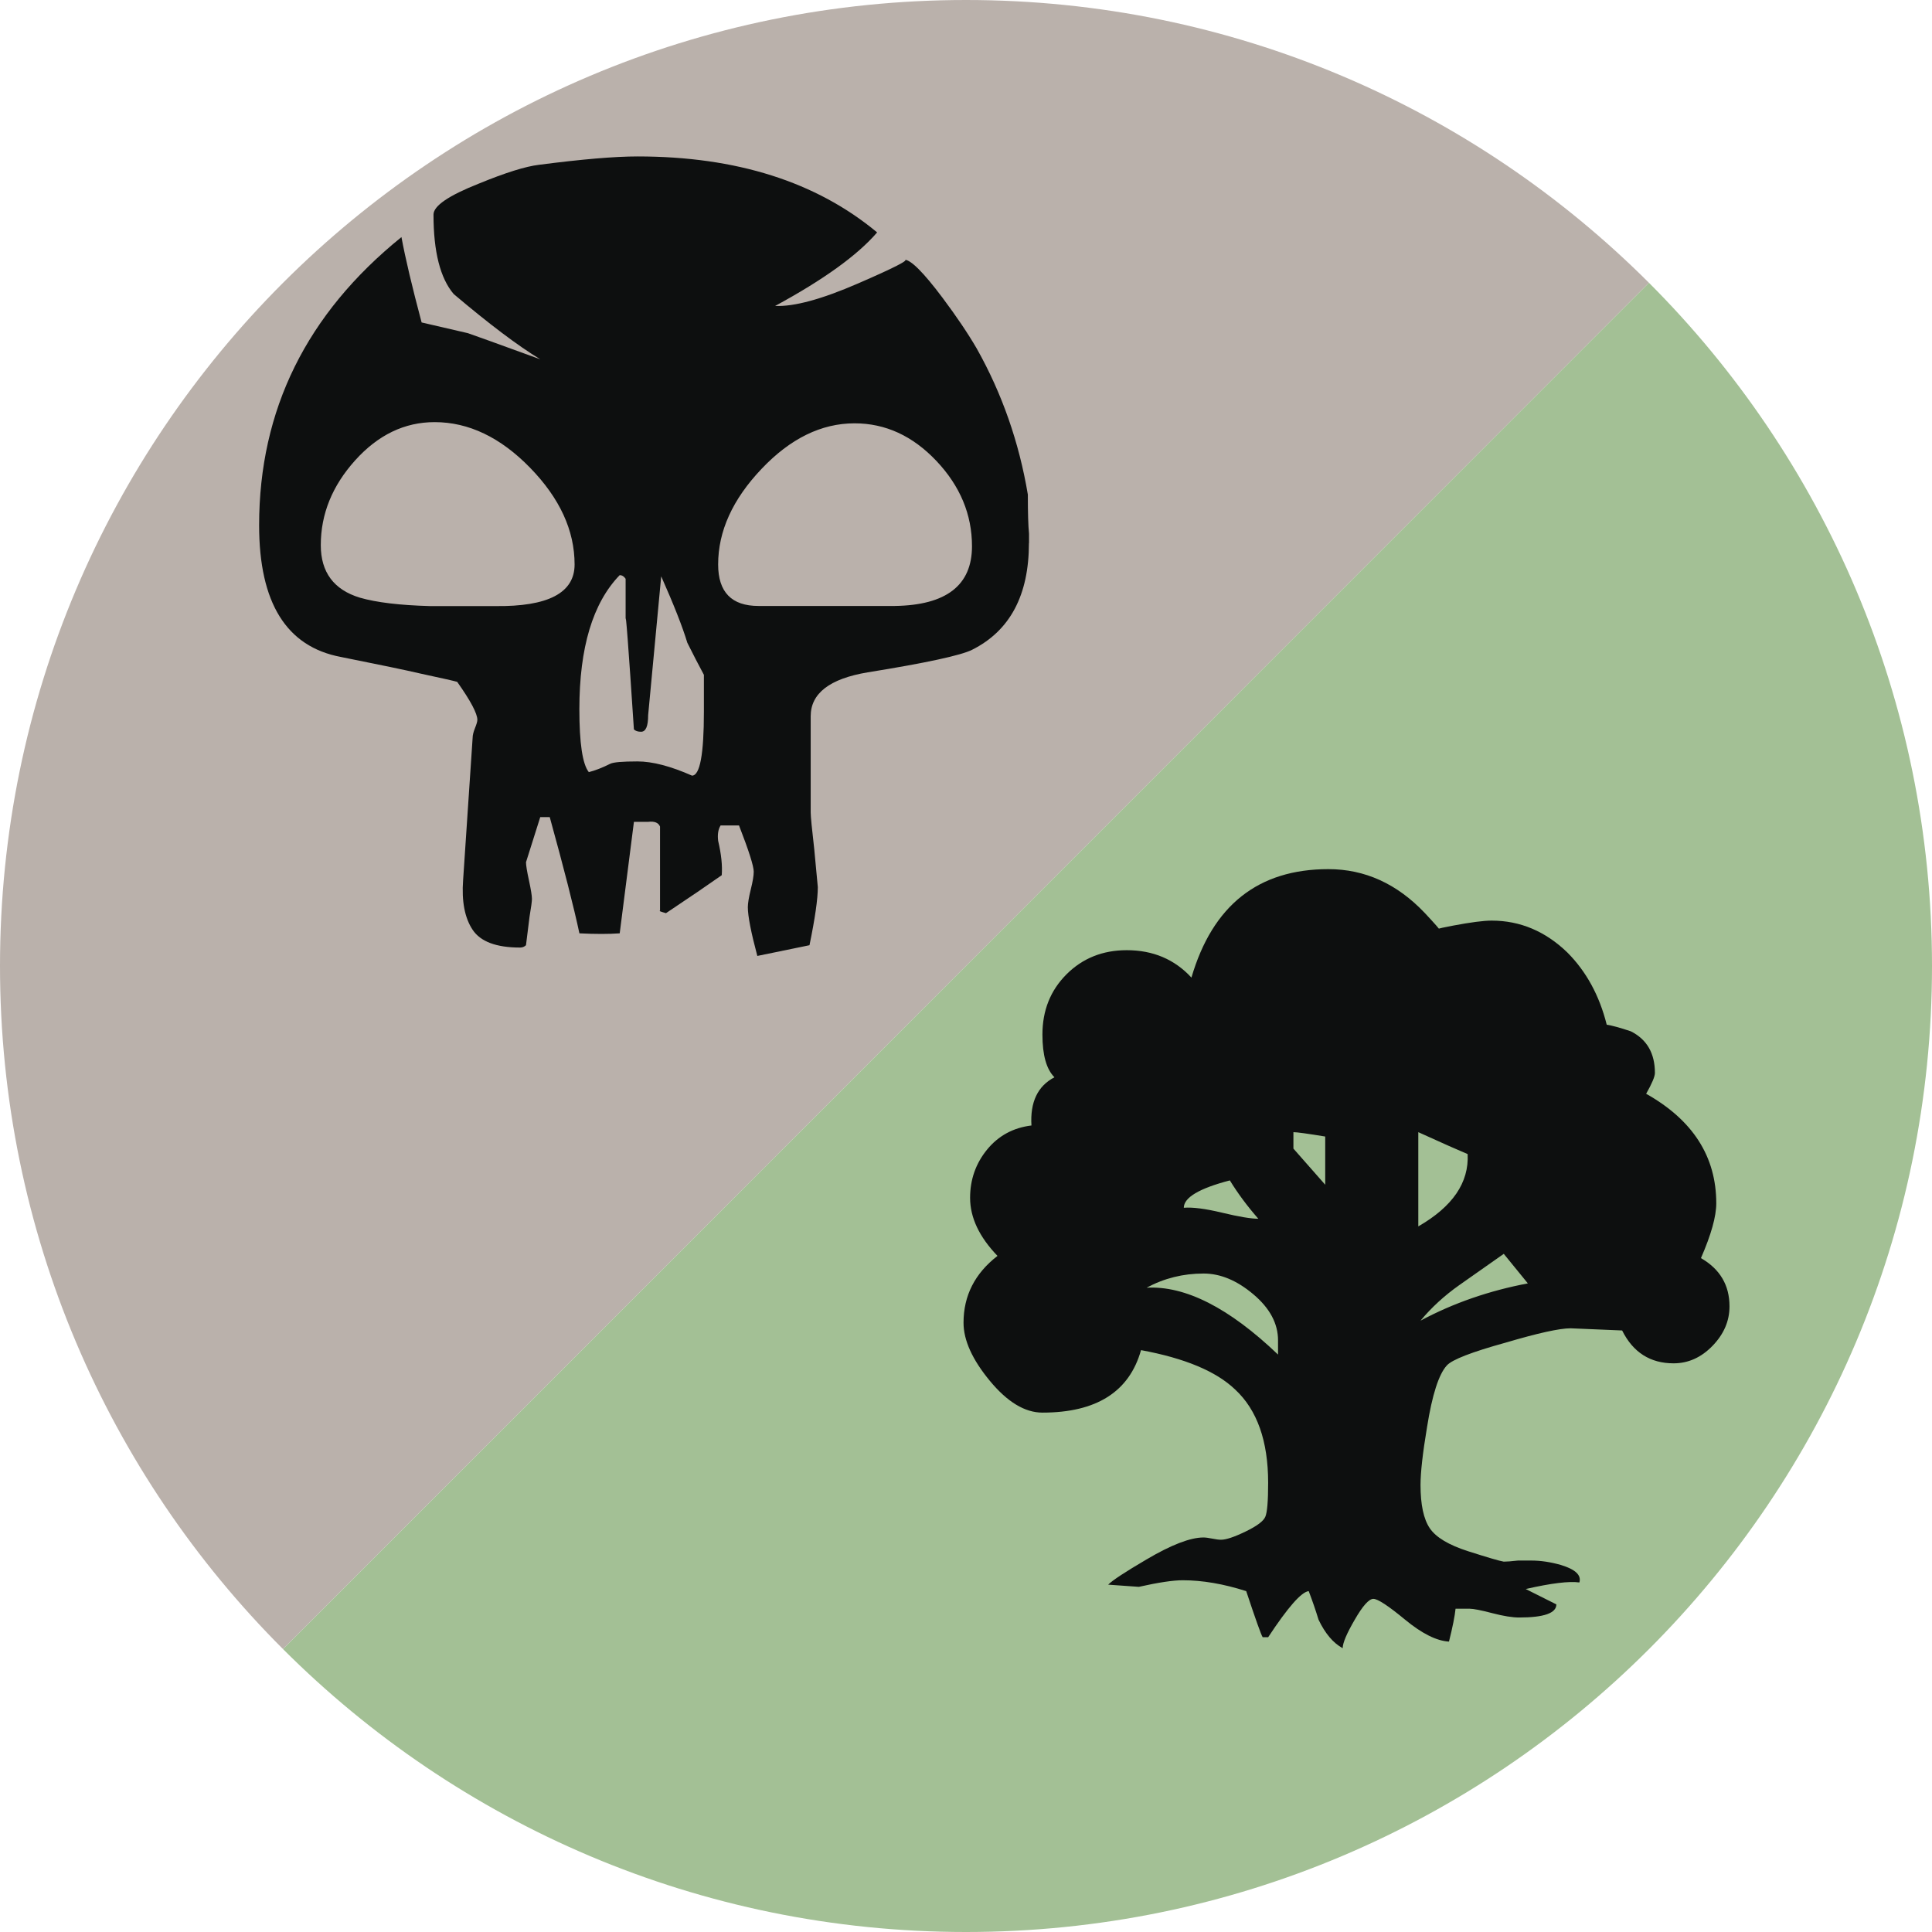
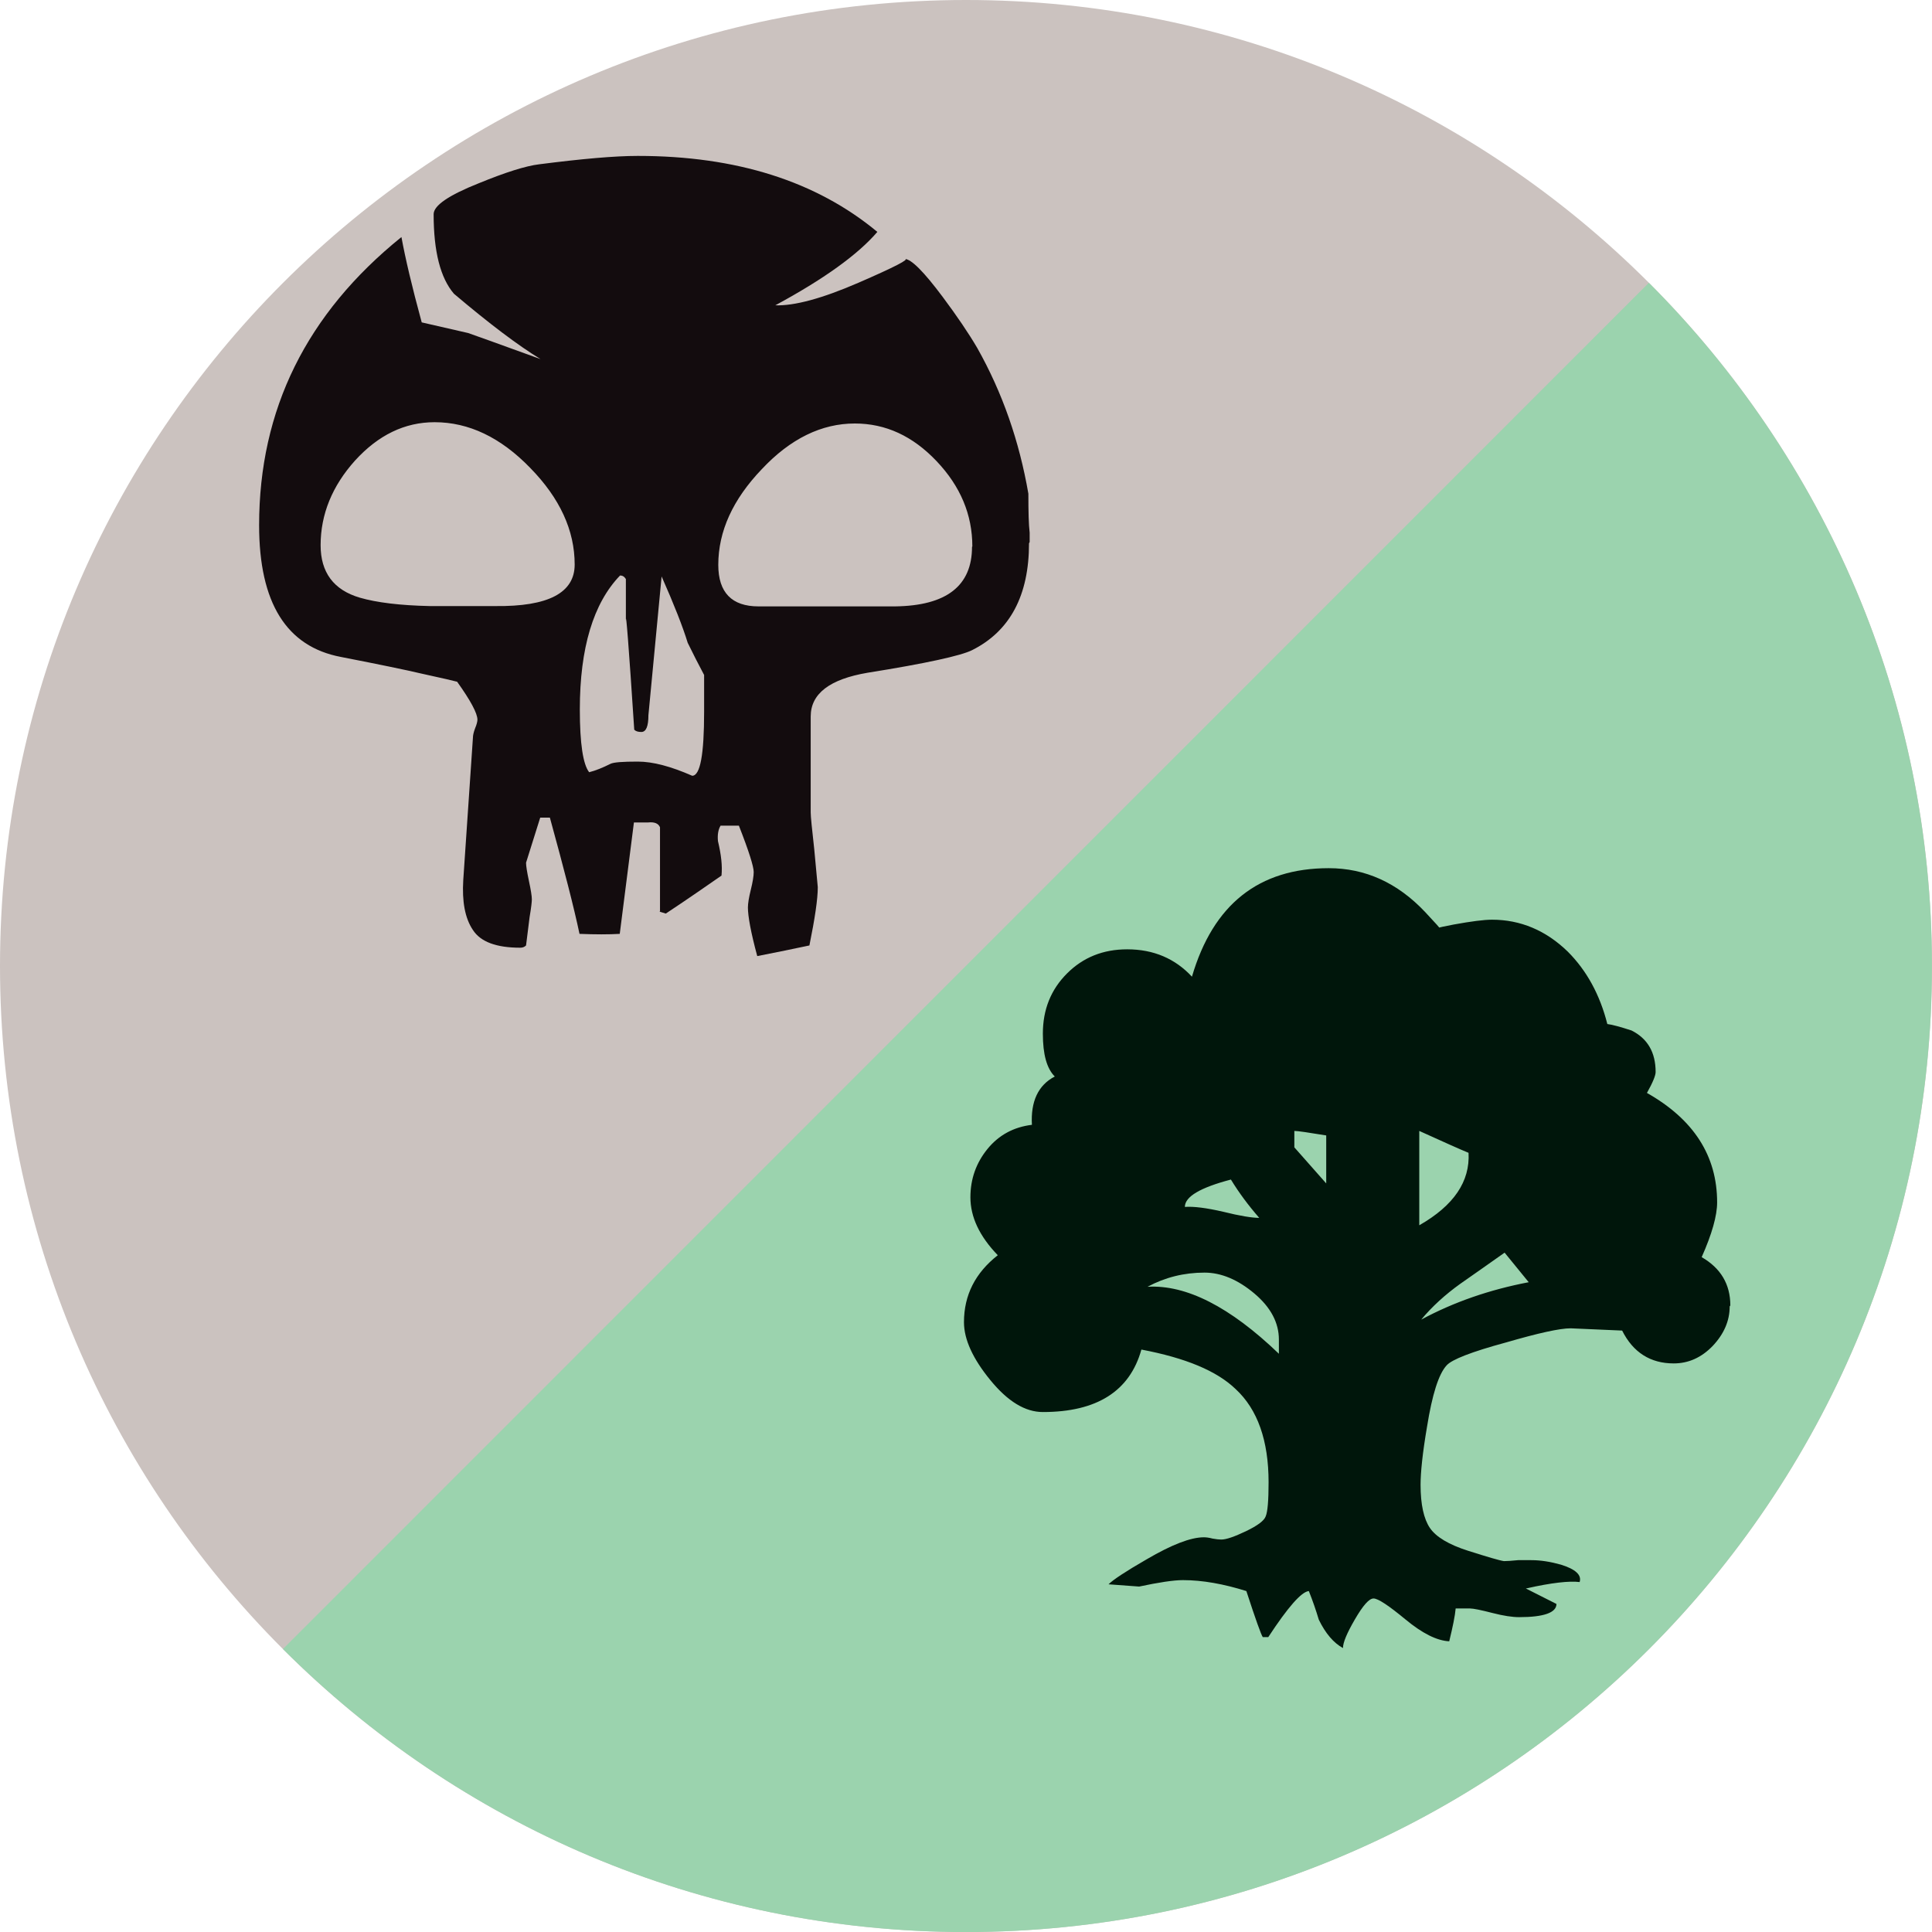
- <svg xmlns="http://www.w3.org/2000/svg" version="1.1" width="600" height="600">
-   <g transform="translate(-293.4341,298.2157)" id="layer1">
-     <path d="m 805.528,-210.399 c 54.318,54.307 87.906,129.307 87.906,212.162 0,165.698 -134.322,300.021 -300,300.021 -82.842,0 -157.83,-33.576 -212.124,-87.877" id="path219" style="fill:#a3c095" />
-     <path d="M 381.31,213.907 C 327.01,159.625 293.434,84.612 293.434,1.769 c 0,-165.68 134.322,-299.985 300,-299.985 82.812,0 157.806,33.564 212.094,87.823" id="path221" style="fill:#bab1ab" />
-     <path d="m 612.976,-129.554 c 0,16.206 -5.892,27.258 -17.682,33.15 -3.444,1.722 -14.244,4.068 -32.424,6.996 -11.778,1.974 -17.67,6.528 -17.67,13.626 v 29.838 c 0,1.254 0.372,5.052 1.104,11.436 l 1.11,11.79 c 0,3.678 -0.864,9.702 -2.586,18.048 -4.656,0.978 -10.068,2.088 -16.2,3.33 -1.968,-7.374 -2.946,-12.414 -2.946,-15.12 0,-1.218 0.3,-3.072 0.912,-5.526 0.612,-2.448 0.918,-4.296 0.918,-5.526 0,-1.704 -1.518,-6.504 -4.572,-14.358 h -5.718 c -0.75,1.218 -1.002,2.814 -0.762,4.77 0.984,4.176 1.35,7.734 1.116,10.686 -4.182,2.946 -9.942,6.876 -17.316,11.79 -1.728,-0.492 -2.34,-0.738 -1.848,-0.738 v -26.154 c -0.492,-1.212 -1.716,-1.71 -3.684,-1.47 h -4.422 l -4.416,34.626 c -3.432,0.246 -7.614,0.246 -12.516,0 -1.722,-8.1 -4.8,-20.124 -9.21,-36.09 h -2.952 c -2.7,8.598 -4.17,13.26 -4.422,13.998 0,0.978 0.312,2.88 0.93,5.706 0.606,2.826 0.912,4.722 0.912,5.706 0,0.726 -0.246,2.58 -0.744,5.526 l -1.104,8.844 c -0.498,0.48 -1.104,0.726 -1.836,0.726 -7.374,0 -12.288,-1.836 -14.73,-5.514 -2.466,-3.684 -3.45,-8.856 -2.958,-15.48 l 2.958,-44.196 c 0,-0.726 0.228,-1.71 0.726,-2.952 0.492,-1.218 0.738,-2.088 0.738,-2.568 0,-1.968 -2.088,-5.904 -6.258,-11.802 -0.738,-0.234 -4.548,-1.104 -11.424,-2.58 -4.17,-0.978 -12.402,-2.7 -24.672,-5.148 -16.944,-3.18 -25.422,-16.818 -25.422,-40.89 0,-35.862 14.736,-65.689 44.202,-89.509 1.224,6.63 3.318,15.456 6.264,26.508 2.214,0.516 7.008,1.62 14.376,3.33 1.482,0.486 8.964,3.198 22.47,8.112 -6.876,-4.17 -15.84,-10.92 -26.88,-20.262 -4.182,-4.908 -6.276,-13.134 -6.276,-24.678 0,-2.7 4.668,-5.886 14.01,-9.594 8.346,-3.426 14.604,-5.382 18.786,-5.874 13.254,-1.716 23.442,-2.592 30.576,-2.592 30.69,0 55.494,7.872 74.4,23.592 -6.132,7.128 -16.698,14.718 -31.674,22.842 5.892,0.246 14.49,-2.088 25.794,-7.008 11.292,-4.896 16.08,-7.362 14.364,-7.362 1.962,0 5.892,3.924 11.79,11.778 4.41,5.892 7.974,11.19 10.68,15.846 7.86,13.998 13.14,29.112 15.852,45.318 0,5.646 0.114,9.696 0.366,12.144 v 2.934 h -0.034 z m -141.096,6.648 c 0,-10.566 -4.602,-20.574 -13.812,-30.036 -9.21,-9.456 -19.104,-14.178 -29.658,-14.178 -9.33,0 -17.55,3.96 -24.678,11.868 -7.122,7.914 -10.674,16.692 -10.674,26.334 0,8.406 4.044,13.86 12.156,16.32 5.16,1.488 12.39,2.352 21.726,2.604 h 20.256 c 16.452,0.216 24.684,-4.092 24.684,-12.912 z m 40.158,45.672 v -11.406 c -1.716,-3.198 -3.438,-6.522 -5.148,-9.96 -1.476,-4.902 -4.182,-11.778 -8.112,-20.634 l -4.056,43.116 c 0,3.444 -0.726,5.154 -2.208,5.154 -0.978,0 -1.722,-0.24 -2.214,-0.732 -1.716,-26.034 -2.574,-37.344 -2.574,-33.882 v -12.888 c -0.498,-0.756 -1.11,-1.128 -1.848,-1.128 -8.346,8.622 -12.516,22.488 -12.516,41.628 0,10.566 0.972,17.07 2.934,19.542 1.968,-0.498 4.17,-1.356 6.636,-2.586 0.978,-0.498 3.804,-0.738 8.472,-0.738 4.65,0 10.314,1.476 16.938,4.41 2.466,-0.007 3.696,-6.63 3.696,-19.896 z m 83.256,-51.337 c 0,-9.876 -3.684,-18.708 -11.058,-26.508 -7.374,-7.782 -15.84,-11.67 -25.404,-11.67 -10.32,0 -19.968,4.722 -28.92,14.178 -8.97,9.444 -13.452,19.338 -13.452,29.652 0,8.598 4.182,12.888 12.528,12.888 h 42.36 c 15.96,-0.24 23.946,-6.408 23.946,-18.54 z" id="path223" style="fill:#0d0f0f" />
-     <path d="m 830.548,107.49 c 0,4.548 -1.758,8.622 -5.274,12.258 -3.516,3.624 -7.548,5.43 -12.096,5.43 -7.242,0 -12.588,-3.396 -15.978,-10.206 l -16.002,-0.672 c -3.402,0 -10.104,1.476 -20.07,4.422 -10.662,2.94 -16.788,5.328 -18.384,7.134 -2.484,2.724 -4.53,9.084 -6.12,19.068 -1.368,8.16 -2.034,14.178 -2.034,18.036 0,6.12 0.96,10.608 2.88,13.44 1.926,2.838 5.904,5.214 11.904,7.134 6,1.908 9.696,3.012 11.064,3.234 0.906,0 2.376,-0.108 4.422,-0.342 h 4.086 c 2.946,0 6.006,0.456 9.192,1.362 4.53,1.362 6.462,3.162 5.79,5.442 -3.186,-0.444 -8.736,0.228 -16.668,2.04 l 9.516,4.77 c 0,2.724 -3.858,4.074 -11.568,4.074 -2.052,0 -4.836,-0.432 -8.34,-1.35 -3.528,-0.924 -5.856,-1.374 -6.978,-1.374 h -4.422 c -0.228,2.274 -0.9,5.658 -2.04,10.206 -3.876,-0.222 -8.394,-2.496 -13.62,-6.798 -5.22,-4.32 -8.508,-6.474 -9.858,-6.474 -1.368,0 -3.306,2.154 -5.79,6.474 -2.502,4.302 -3.744,7.242 -3.744,8.85 -2.946,-1.608 -5.436,-4.548 -7.494,-8.85 -0.906,-2.964 -1.926,-5.916 -3.054,-8.874 -2.274,0.234 -6.462,5.016 -12.594,14.31 h -1.704 c -0.462,-0.678 -2.16,-5.436 -5.112,-14.31 -7.032,-2.25 -13.608,-3.378 -19.728,-3.378 -2.946,0 -7.494,0.672 -13.62,2.046 l -9.522,-0.678 c 1.356,-1.368 5.328,-3.972 11.904,-7.83 7.704,-4.548 13.614,-6.822 17.694,-6.822 0.672,0 1.584,0.126 2.724,0.354 1.128,0.234 2.046,0.348 2.724,0.348 1.572,0 4.134,-0.852 7.65,-2.562 3.516,-1.698 5.562,-3.234 6.114,-4.596 0.588,-1.374 0.87,-4.878 0.87,-10.554 0,-12.918 -3.408,-22.578 -10.218,-28.914 -5.898,-5.67 -15.648,-9.75 -29.262,-12.258 -3.624,12.924 -13.842,19.404 -30.618,19.404 -5.454,0 -10.896,-3.294 -16.338,-9.876 -5.442,-6.588 -8.166,-12.594 -8.166,-18.042 0,-8.394 3.516,-15.306 10.548,-20.754 -5.664,-5.886 -8.508,-11.898 -8.508,-18.036 0,-5.664 1.752,-10.656 5.274,-14.976 3.516,-4.296 8.118,-6.798 13.782,-7.488 -0.444,-7.248 1.926,-12.252 7.14,-14.97 -2.49,-2.484 -3.732,-6.9 -3.732,-13.266 0,-7.476 2.484,-13.722 7.482,-18.714 4.98,-4.98 11.226,-7.488 18.702,-7.488 8.178,0 14.874,2.85 20.088,8.508 6.588,-22.452 20.754,-33.678 42.534,-33.678 11.334,0 21.324,4.536 29.94,13.62 3.18,3.39 4.758,5.208 4.758,5.43 -2.712,0 -1.35,-0.516 4.086,-1.524 5.454,-1.026 9.408,-1.542 11.916,-1.542 8.844,0 16.668,3.3 23.49,9.876 5.892,5.904 9.978,13.374 12.252,22.452 1.578,0.234 4.074,0.906 7.47,2.046 4.992,2.502 7.494,6.81 7.494,12.93 0,1.128 -0.912,3.294 -2.724,6.474 14.514,8.166 21.78,19.506 21.78,34.02 0,4.086 -1.596,9.762 -4.758,17.016 5.916,3.414 8.868,8.406 8.868,14.988 z m -140.208,14.97 v -4.416 c 0,-5.214 -2.544,-9.984 -7.65,-14.292 -5.106,-4.32 -10.26,-6.462 -15.48,-6.462 -6.36,0 -12.252,1.476 -17.694,4.404 12.024,-0.66 25.626,6.246 40.824,20.766 z m -6.12,-42.18 c -3.396,-3.876 -6.348,-7.836 -8.844,-11.91 -9.534,2.484 -14.298,5.334 -14.298,8.496 2.718,-0.222 6.696,0.282 11.904,1.536 5.22,1.254 8.976,1.878 11.238,1.878 z M 704.992,69.714 V 54.744 c -5.454,-0.894 -8.754,-1.356 -9.876,-1.356 v 5.106 l 9.876,11.22 z m 44.232,-9.516 c -2.724,-1.134 -7.83,-3.408 -15.324,-6.81 v 29.262 c 10.668,-6.132 15.768,-13.608 15.324,-22.452 z m 18.696,40.152 -7.476,-9.174 c -4.53,3.174 -9.126,6.396 -13.788,9.69 -4.65,3.282 -8.67,6.972 -12.066,11.064 10.194,-5.466 21.324,-9.306 33.33,-11.58 z" id="path225" style="fill:#0d0f0f" />
+ <svg xmlns="http://www.w3.org/2000/svg" viewBox="0 0 600 600" version="1.1">
+   <circle cx="300" cy="300" r="300" fill="#cbc2bf" />
+   <g transform="translate(-293.43,298.22)">
+     <path d="m805.5-210.4c54.3 54.3 87.9 129.3 87.9 212.2 0 165.7-134.3 300-300 300-82.8 0-157.8-33.6-212.1-87.9" fill="#9bd3ae" />
+     <path d="m613-129.5c0 16.2-5.9 27.3-17.7 33.2-3.4 1.7-14.2 4.1-32.4 7-11.8 2-17.7 6.5-17.7 13.6l0 29.8c0 1.3 0.4 5.1 1.1 11.4l1.1 11.8c0 3.7-0.9 9.7-2.6 18.1-4.7 1-10.1 2.1-16.2 3.3-2-7.4-2.9-12.4-2.9-15.1 0-1.2 0.3-3.1 0.9-5.5 0.6-2.4 0.9-4.3 0.9-5.5 0-1.7-1.5-6.5-4.6-14.4l-5.7 0c-0.7 1.2-1 2.8-0.8 4.8 1 4.2 1.4 7.7 1.1 10.7-4.2 2.9-9.9 6.9-17.3 11.8-1.7-0.5-2.3-0.7-1.8-0.7l0-26.1c-0.5-1.2-1.7-1.7-3.7-1.5l-4.4 0-4.4 34.6c-3.4 0.2-7.6 0.2-12.5 0-1.7-8.1-4.8-20.1-9.2-36.1l-3 0c-2.7 8.6-4.2 13.3-4.4 14 0 1 0.3 2.9 0.9 5.7 0.6 2.8 0.9 4.7 0.9 5.7 0 0.7-0.2 2.6-0.7 5.5l-1.1 8.8c-0.5 0.5-1.1 0.7-1.8 0.7-7.4 0-12.3-1.8-14.7-5.5-2.5-3.7-3.4-8.9-3-15.5l3-44.2c0-0.7 0.2-1.7 0.7-3 0.5-1.2 0.7-2.1 0.7-2.6 0-2-2.1-5.9-6.3-11.8-0.7-0.2-4.5-1.1-11.4-2.6-4.2-1-12.4-2.7-24.7-5.1-16.9-3.2-25.4-16.8-25.4-40.9 0-35.9 14.7-65.7 44.2-89.5 1.2 6.6 3.3 15.5 6.3 26.5 2.2 0.5 7 1.6 14.4 3.3 1.5 0.5 9 3.2 22.5 8.1-6.9-4.2-15.8-10.9-26.9-20.3-4.2-4.9-6.3-13.1-6.3-24.7 0-2.7 4.7-5.9 14-9.6 8.3-3.4 14.6-5.4 18.8-5.9 13.3-1.7 23.4-2.6 30.6-2.6 30.7 0 55.5 7.9 74.4 23.6-6.1 7.1-16.7 14.7-31.7 22.8 5.9 0.2 14.5-2.1 25.8-7 11.3-4.9 16.1-7.4 14.4-7.4 2 0 5.9 3.9 11.8 11.8 4.4 5.9 8 11.2 10.7 15.8 7.9 14 13.1 29.1 15.9 45.3 0 5.6 0.1 9.7 0.4 12.1l0 2.9 0 0zm-141.1 6.6c0-10.6-4.6-20.6-13.8-30-9.2-9.5-19.1-14.2-29.7-14.2-9.3 0-17.5 4-24.7 11.9-7.1 7.9-10.7 16.7-10.7 26.3 0 8.4 4 13.9 12.2 16.3 5.2 1.5 12.4 2.4 21.7 2.6l20.3 0c16.5 0.2 24.7-4.1 24.7-12.9m40.2 45.7 0-11.4c-1.7-3.2-3.4-6.5-5.1-10-1.5-4.9-4.2-11.8-8.1-20.6l-4.1 43.1c0 3.4-0.7 5.2-2.2 5.2-1 0-1.7-0.2-2.2-0.7-1.7-26-2.6-37.3-2.6-33.9l0-12.9c-0.5-0.8-1.1-1.1-1.8-1.1-8.3 8.6-12.5 22.5-12.5 41.6 0 10.6 1 17.1 2.9 19.5 2-0.5 4.2-1.4 6.6-2.6 1-0.5 3.8-0.7 8.5-0.7 4.7 0 10.3 1.5 16.9 4.4 2.5 0 3.7-6.6 3.7-19.9m83.3-51.3c0-9.9-3.7-18.7-11.1-26.5-7.4-7.8-15.8-11.7-25.4-11.7-10.3 0-20 4.7-28.9 14.2-9 9.4-13.5 19.3-13.5 29.7 0 8.6 4.2 12.9 12.5 12.9l42.4 0c16-0.2 23.9-6.4 23.9-18.5" fill="#130c0e" />
+     <path d="m830.6 107.5c0 4.5-1.8 8.6-5.3 12.3-3.5 3.6-7.5 5.4-12.1 5.4-7.2 0-12.6-3.4-16-10.2l-16-0.7c-3.4 0-10.1 1.5-20.1 4.4-10.7 2.9-16.8 5.3-18.4 7.1-2.5 2.7-4.5 9.1-6.1 19.1-1.4 8.2-2 14.2-2 18 0 6.1 1 10.6 2.9 13.4 1.9 2.8 5.9 5.2 11.9 7.1 6 1.9 9.7 3 11.1 3.2 0.9 0 2.4-0.1 4.4-0.3l4.1 0c2.9 0 6 0.5 9.2 1.4 4.5 1.4 6.5 3.2 5.8 5.4-3.2-0.4-8.7 0.2-16.7 2l9.5 4.8c0 2.7-3.9 4.1-11.6 4.1-2.1 0-4.8-0.4-8.3-1.3-3.5-0.9-5.9-1.4-7-1.4l-4.4 0c-0.2 2.3-0.9 5.7-2 10.2-3.9-0.2-8.4-2.5-13.6-6.8-5.2-4.3-8.5-6.5-9.9-6.5-1.4 0-3.3 2.2-5.8 6.5-2.5 4.3-3.7 7.2-3.7 8.9-2.9-1.6-5.4-4.5-7.5-8.8-0.9-3-1.9-5.9-3.1-8.9-2.3 0.2-6.5 5-12.6 14.3l-1.7 0c-0.5-0.7-2.2-5.4-5.1-14.3-7-2.2-13.6-3.4-19.7-3.4-2.9 0-7.5 0.7-13.6 2l-9.5-0.7c1.4-1.4 5.3-4 11.9-7.8 7.7-4.5 13.6-6.8 17.7-6.8 0.7 0 1.6 0.1 2.7 0.4 1.1 0.2 2 0.3 2.7 0.3 1.6 0 4.1-0.9 7.7-2.6 3.5-1.7 5.6-3.2 6.1-4.6 0.6-1.4 0.9-4.9 0.9-10.6 0-12.9-3.4-22.6-10.2-28.9-5.9-5.7-15.6-9.7-29.3-12.3-3.6 12.9-13.8 19.4-30.6 19.4-5.5 0-10.9-3.3-16.3-9.9-5.4-6.6-8.2-12.6-8.2-18 0-8.4 3.5-15.3 10.5-20.8-5.7-5.9-8.5-11.9-8.5-18 0-5.7 1.8-10.7 5.3-15 3.5-4.3 8.1-6.8 13.8-7.5-0.4-7.2 1.9-12.3 7.1-15-2.5-2.5-3.7-6.9-3.7-13.3 0-7.5 2.5-13.7 7.5-18.7 5-5 11.2-7.5 18.7-7.5 8.2 0 14.9 2.9 20.1 8.5 6.6-22.5 20.8-33.7 42.5-33.7 11.3 0 21.3 4.5 29.9 13.6 3.2 3.4 4.8 5.2 4.8 5.4-2.7 0-1.3-0.5 4.1-1.5 5.5-1 9.4-1.5 11.9-1.5 8.8 0 16.7 3.3 23.5 9.9 5.9 5.9 10 13.4 12.3 22.5 1.6 0.2 4.1 0.9 7.5 2 5 2.5 7.5 6.8 7.5 12.9 0 1.1-0.9 3.3-2.7 6.5 14.5 8.2 21.8 19.5 21.8 34 0 4.1-1.6 9.8-4.8 17 5.9 3.4 8.9 8.4 8.9 15m-140.2 15 0-4.4c0-5.2-2.5-10-7.6-14.3-5.1-4.3-10.3-6.5-15.5-6.5-6.4 0-12.3 1.5-17.7 4.4 12-0.7 25.6 6.2 40.8 20.8m-6.1-42.2c-3.4-3.9-6.3-7.8-8.8-11.9-9.5 2.5-14.3 5.3-14.3 8.5 2.7-0.2 6.7 0.3 11.9 1.5 5.2 1.3 9 1.9 11.2 1.9m20.8-10.6 0-15c-5.5-0.9-8.8-1.4-9.9-1.4l0 5.1 9.9 11.2m44.2-9.5c-2.7-1.1-7.8-3.4-15.3-6.8l0 29.3c10.7-6.1 15.8-13.6 15.3-22.5m18.7 40.2-7.5-9.2c-4.5 3.2-9.1 6.4-13.8 9.7-4.6 3.3-8.7 7-12.1 11.1 10.2-5.5 21.3-9.3 33.3-11.6" fill="#00160b" />
  </g>
</svg>
